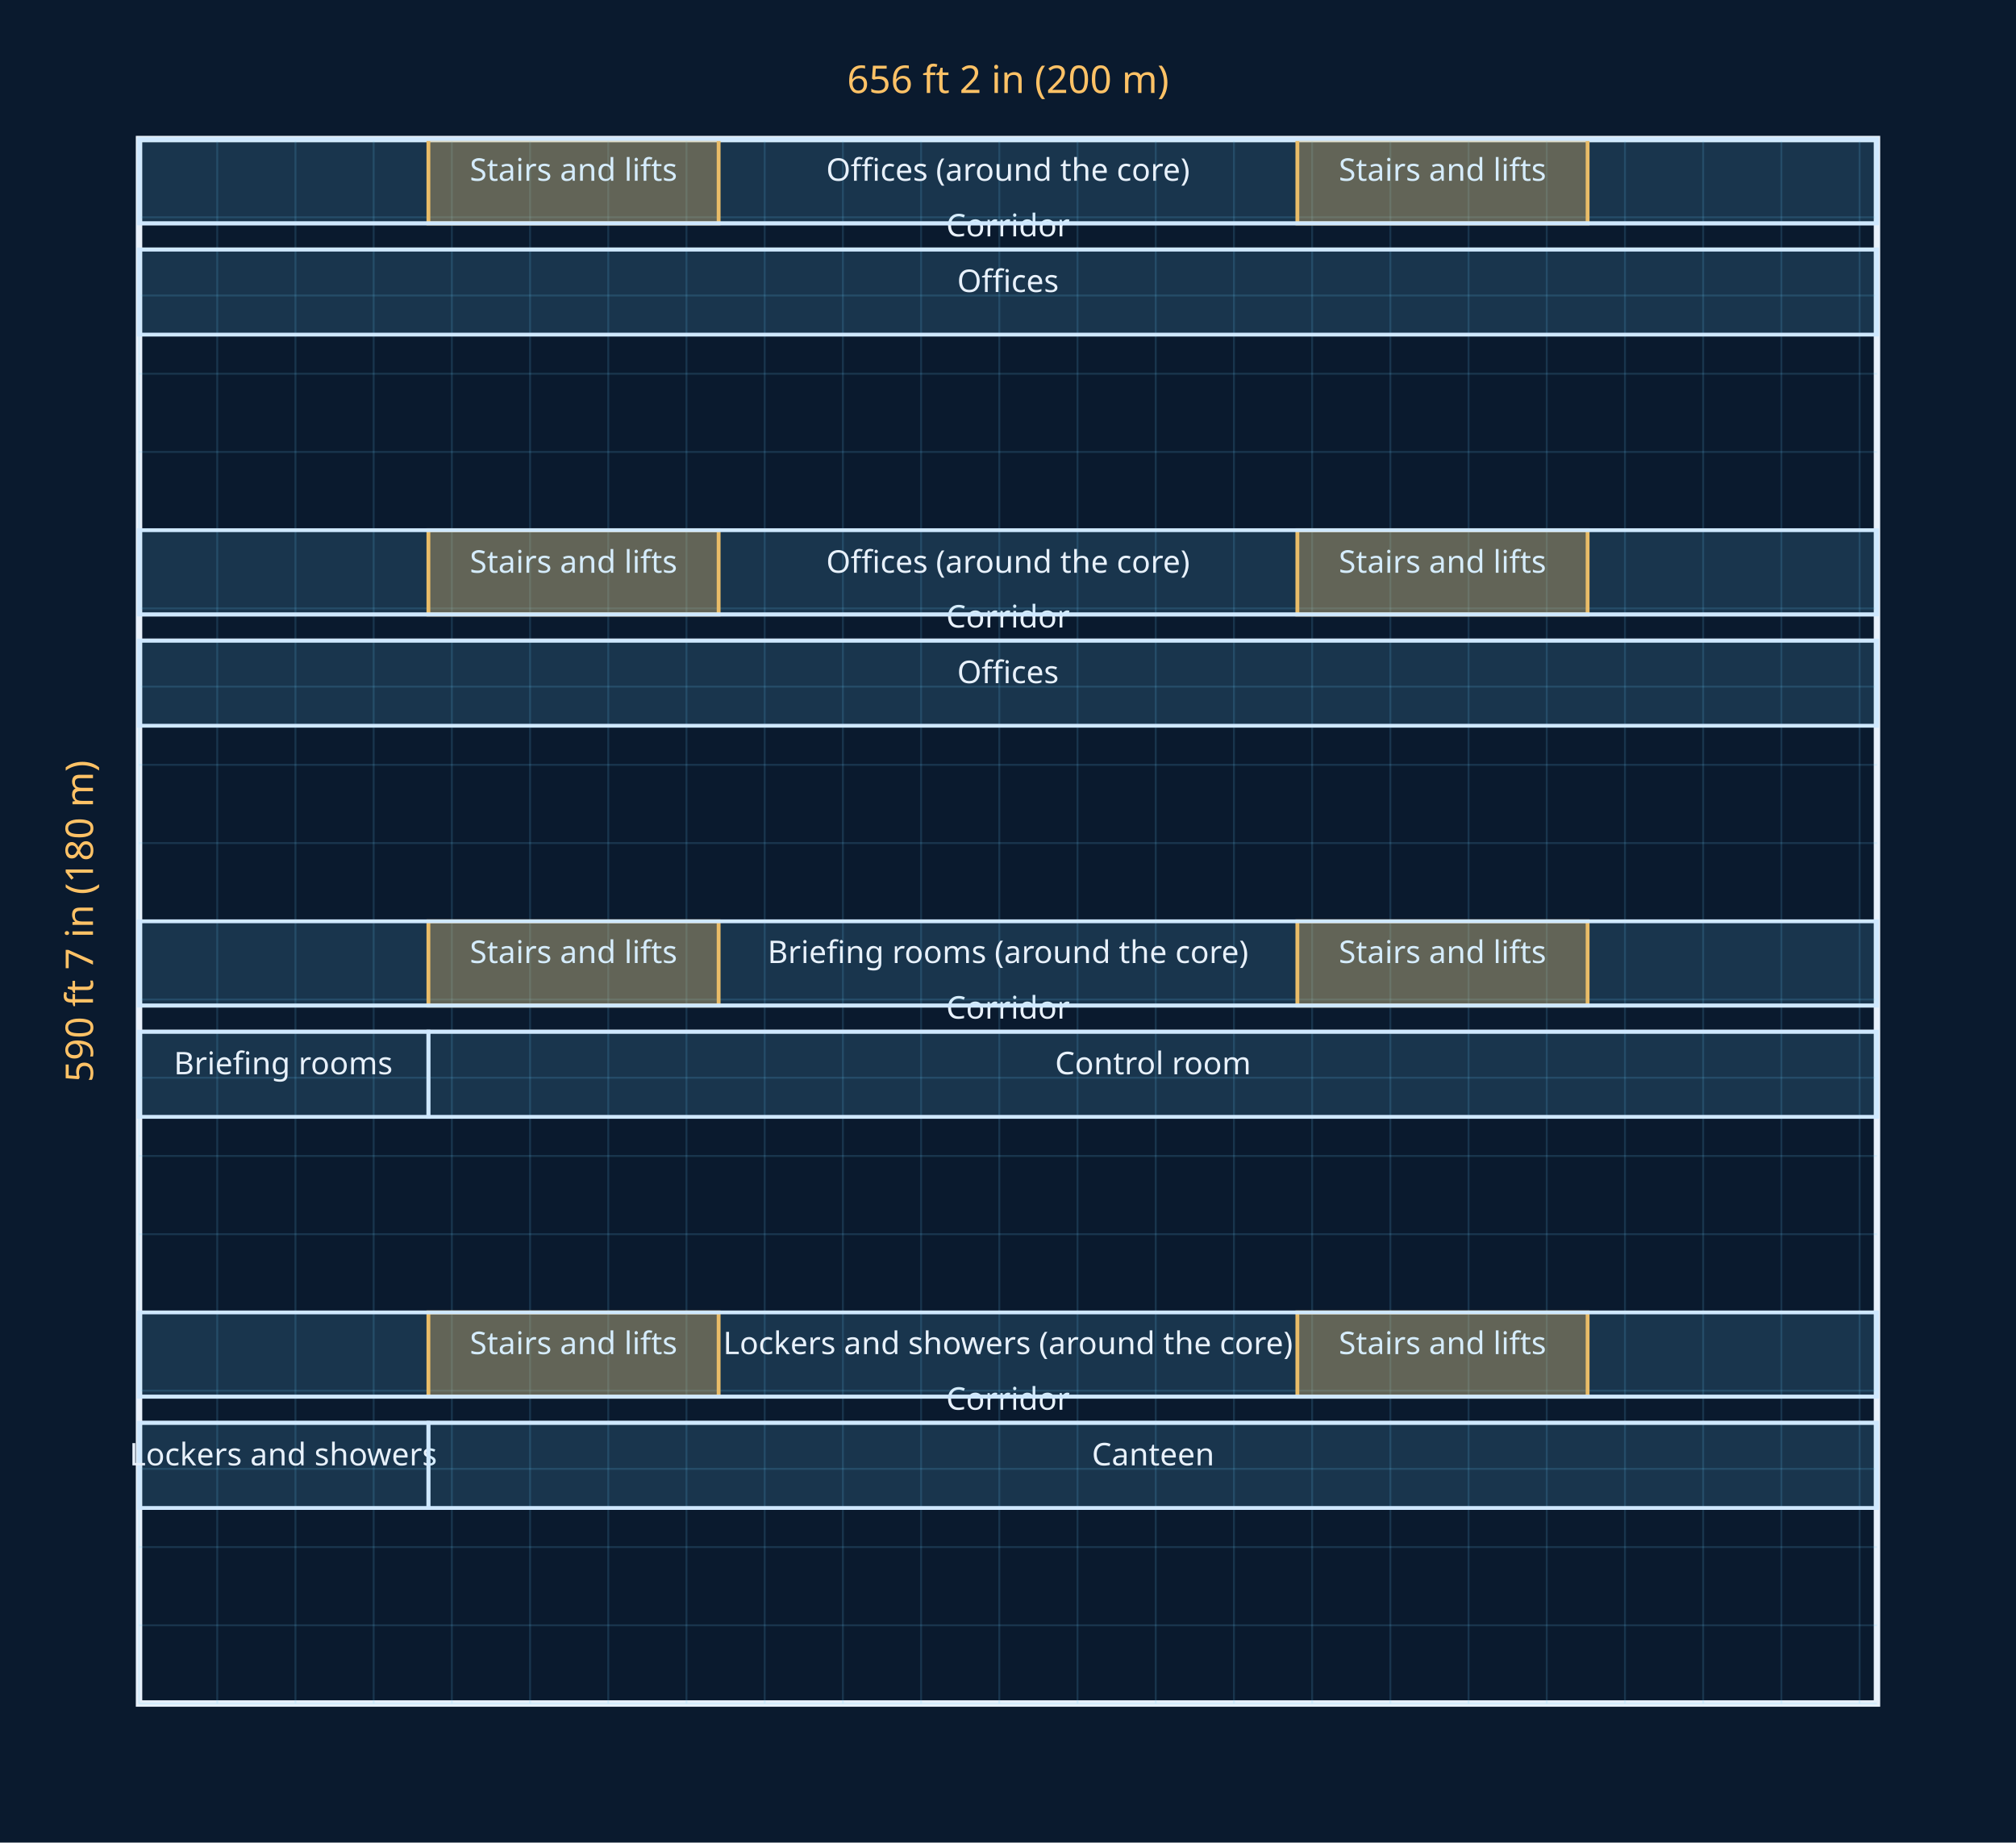
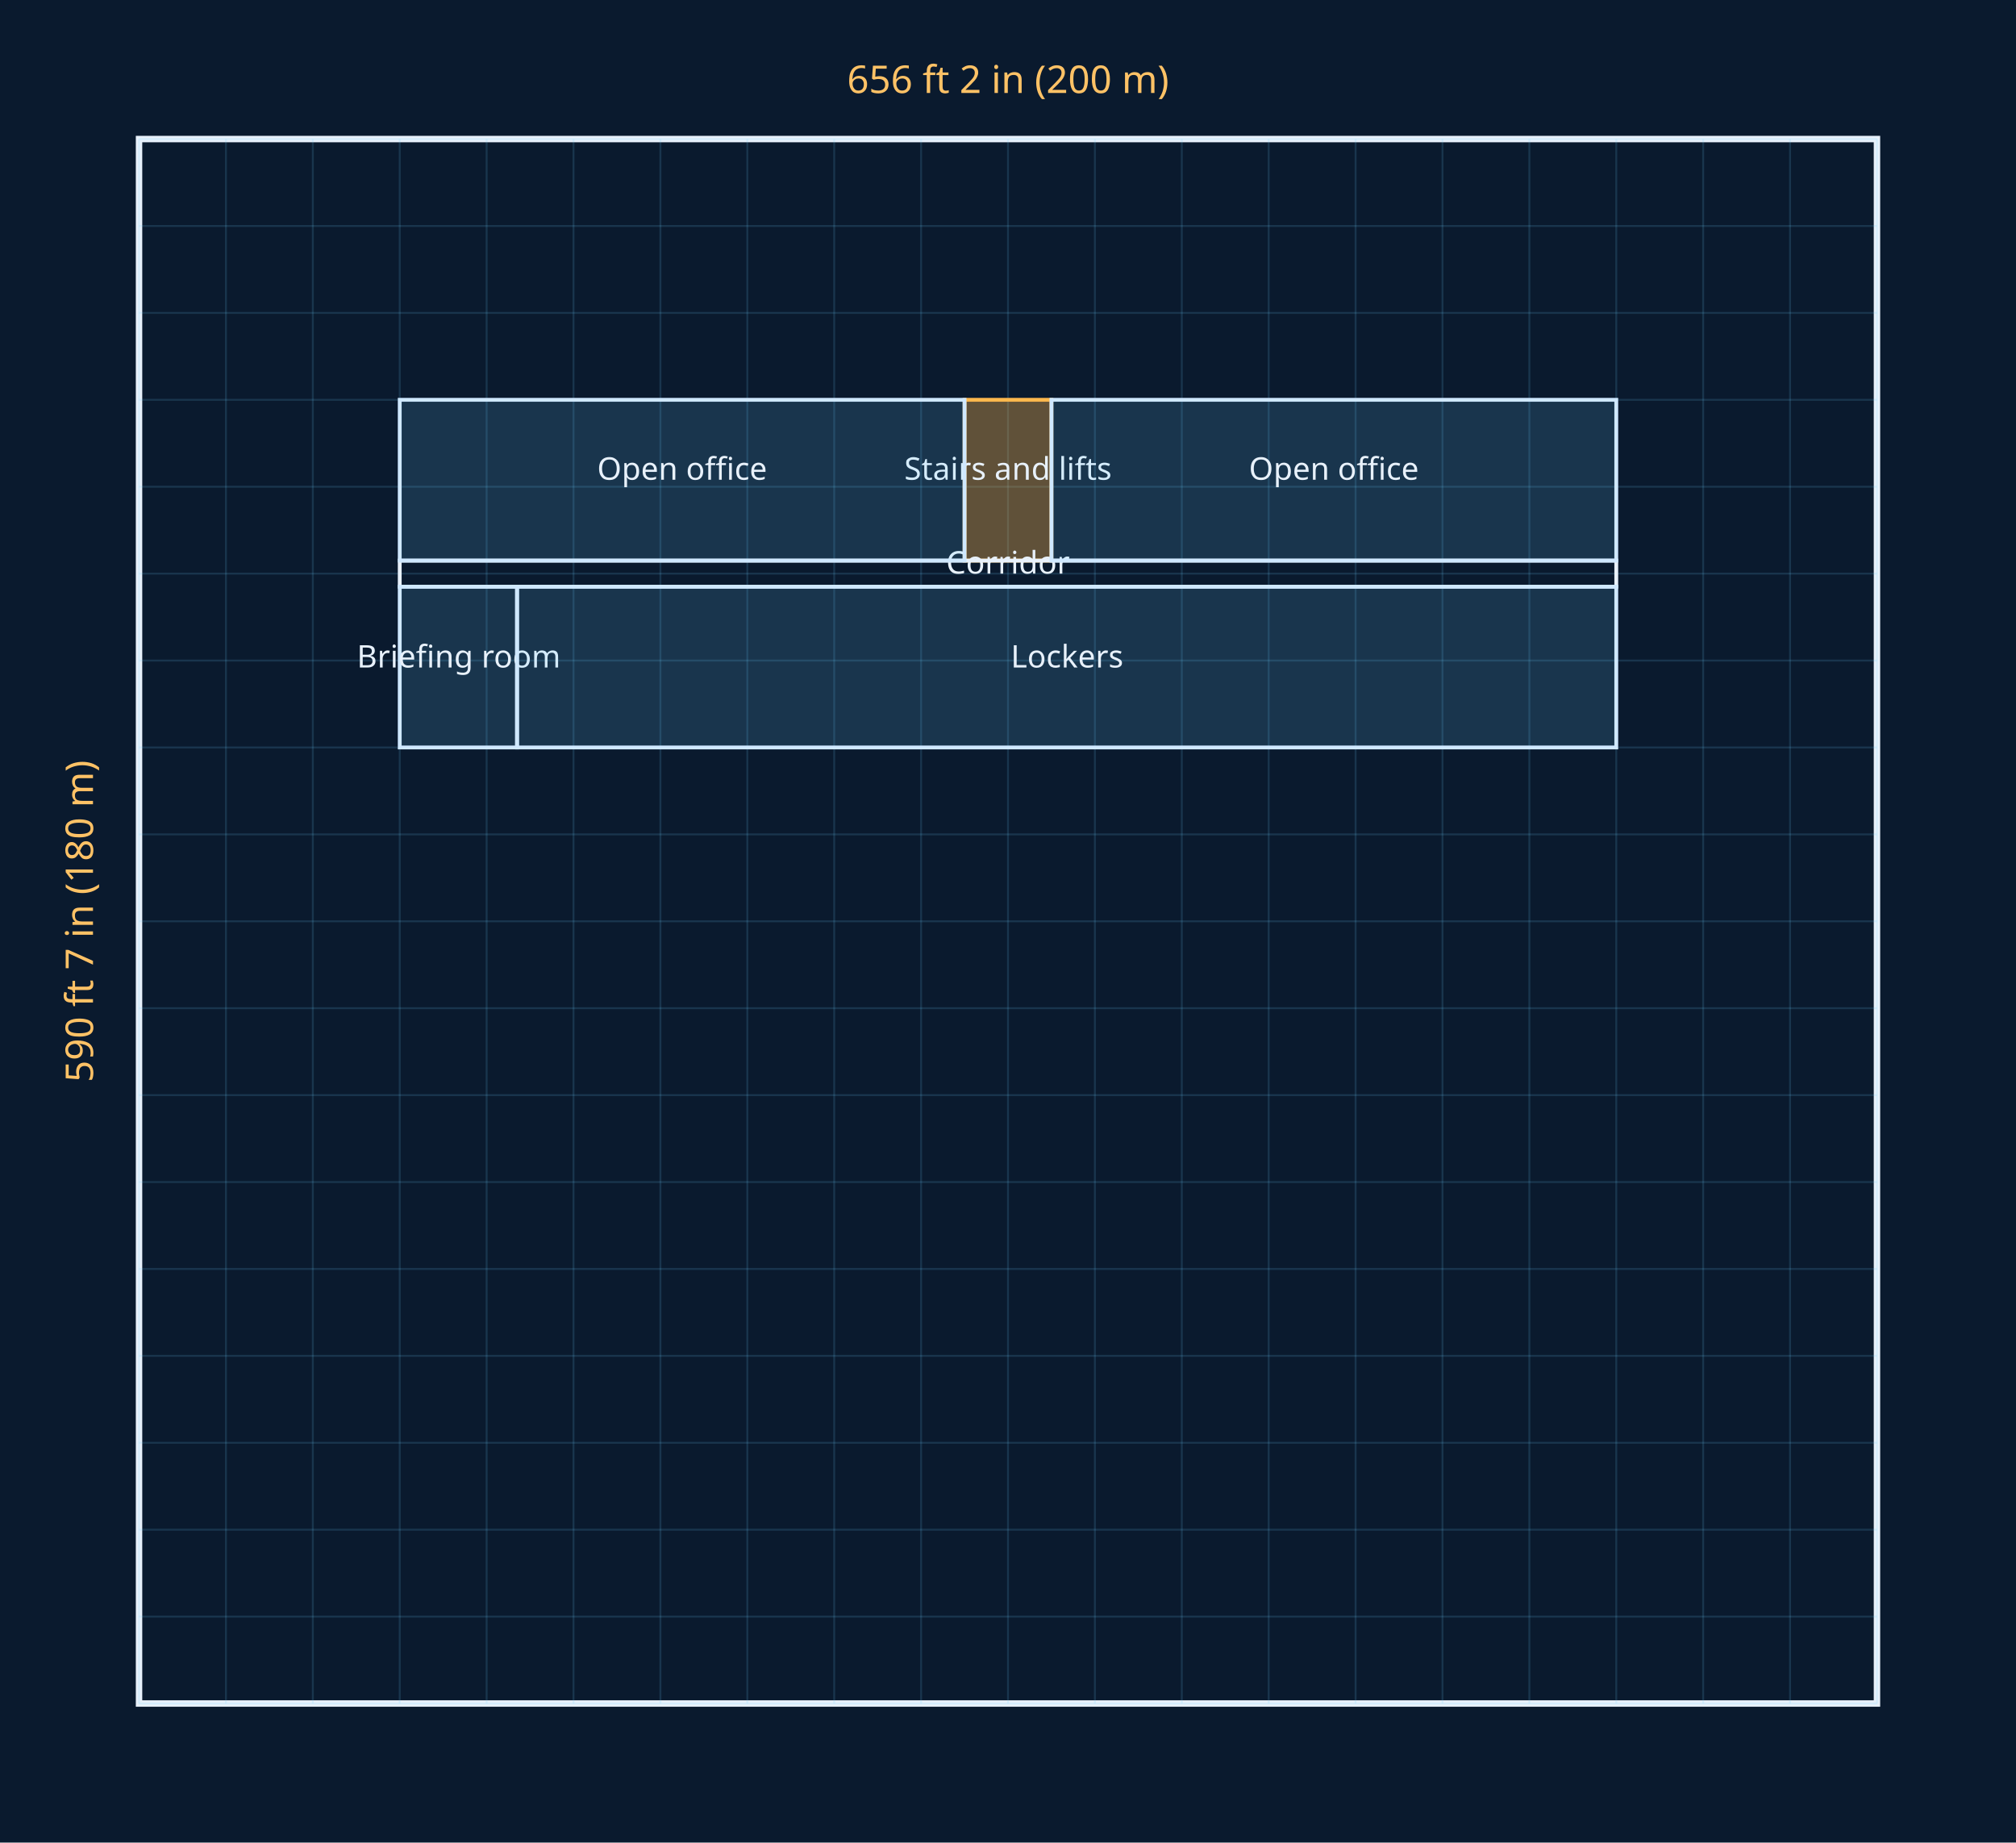
<svg xmlns="http://www.w3.org/2000/svg" viewBox="-16.0 -16.0 232.0 212.0" font-family="Segoe UI, sans-serif">
  <rect x="-16.0" y="-16.0" width="232.0" height="212.0" fill="#0a1a2e" />
  <rect x="0" y="0" width="200.0" height="180.0" fill="none" stroke="#e8f1fb" stroke-width="0.74" />
  <line x1="0.0" y1="0" x2="0.0" y2="180.0" stroke="#6fd0ff" stroke-opacity=".15" stroke-width="0.22" />
-   <line x1="9.0" y1="0" x2="9.0" y2="180.0" stroke="#6fd0ff" stroke-opacity=".15" stroke-width="0.22" />
-   <line x1="18.0" y1="0" x2="18.0" y2="180.0" stroke="#6fd0ff" stroke-opacity=".15" stroke-width="0.22" />
-   <line x1="27.0" y1="0" x2="27.0" y2="180.0" stroke="#6fd0ff" stroke-opacity=".15" stroke-width="0.22" />
-   <line x1="36.0" y1="0" x2="36.0" y2="180.0" stroke="#6fd0ff" stroke-opacity=".15" stroke-width="0.22" />
-   <line x1="45.0" y1="0" x2="45.0" y2="180.0" stroke="#6fd0ff" stroke-opacity=".15" stroke-width="0.22" />
-   <line x1="54.0" y1="0" x2="54.0" y2="180.0" stroke="#6fd0ff" stroke-opacity=".15" stroke-width="0.22" />
-   <line x1="63.0" y1="0" x2="63.0" y2="180.0" stroke="#6fd0ff" stroke-opacity=".15" stroke-width="0.22" />
-   <line x1="72.0" y1="0" x2="72.0" y2="180.0" stroke="#6fd0ff" stroke-opacity=".15" stroke-width="0.22" />
-   <line x1="81.0" y1="0" x2="81.0" y2="180.0" stroke="#6fd0ff" stroke-opacity=".15" stroke-width="0.22" />
+   <line x1="10.0" y1="0" x2="10.0" y2="180.0" stroke="#6fd0ff" stroke-opacity=".15" stroke-width="0.22" />
+   <line x1="20.0" y1="0" x2="20.0" y2="180.0" stroke="#6fd0ff" stroke-opacity=".15" stroke-width="0.22" />
+   <line x1="30.0" y1="0" x2="30.0" y2="180.0" stroke="#6fd0ff" stroke-opacity=".15" stroke-width="0.22" />
+   <line x1="40.0" y1="0" x2="40.0" y2="180.0" stroke="#6fd0ff" stroke-opacity=".15" stroke-width="0.22" />
+   <line x1="50.0" y1="0" x2="50.0" y2="180.0" stroke="#6fd0ff" stroke-opacity=".15" stroke-width="0.22" />
+   <line x1="60.0" y1="0" x2="60.0" y2="180.0" stroke="#6fd0ff" stroke-opacity=".15" stroke-width="0.22" />
+   <line x1="70.0" y1="0" x2="70.0" y2="180.0" stroke="#6fd0ff" stroke-opacity=".15" stroke-width="0.22" />
+   <line x1="80.0" y1="0" x2="80.0" y2="180.0" stroke="#6fd0ff" stroke-opacity=".15" stroke-width="0.22" />
  <line x1="90.0" y1="0" x2="90.0" y2="180.0" stroke="#6fd0ff" stroke-opacity=".15" stroke-width="0.22" />
-   <line x1="99.0" y1="0" x2="99.0" y2="180.0" stroke="#6fd0ff" stroke-opacity=".15" stroke-width="0.22" />
-   <line x1="108.0" y1="0" x2="108.0" y2="180.0" stroke="#6fd0ff" stroke-opacity=".15" stroke-width="0.22" />
-   <line x1="117.0" y1="0" x2="117.0" y2="180.0" stroke="#6fd0ff" stroke-opacity=".15" stroke-width="0.22" />
-   <line x1="126.0" y1="0" x2="126.0" y2="180.0" stroke="#6fd0ff" stroke-opacity=".15" stroke-width="0.22" />
-   <line x1="135.0" y1="0" x2="135.0" y2="180.0" stroke="#6fd0ff" stroke-opacity=".15" stroke-width="0.22" />
-   <line x1="144.0" y1="0" x2="144.0" y2="180.0" stroke="#6fd0ff" stroke-opacity=".15" stroke-width="0.22" />
-   <line x1="153.0" y1="0" x2="153.0" y2="180.0" stroke="#6fd0ff" stroke-opacity=".15" stroke-width="0.22" />
-   <line x1="162.0" y1="0" x2="162.0" y2="180.0" stroke="#6fd0ff" stroke-opacity=".15" stroke-width="0.22" />
-   <line x1="171.0" y1="0" x2="171.0" y2="180.0" stroke="#6fd0ff" stroke-opacity=".15" stroke-width="0.22" />
+   <line x1="100.0" y1="0" x2="100.0" y2="180.0" stroke="#6fd0ff" stroke-opacity=".15" stroke-width="0.22" />
+   <line x1="110.0" y1="0" x2="110.0" y2="180.0" stroke="#6fd0ff" stroke-opacity=".15" stroke-width="0.22" />
+   <line x1="120.0" y1="0" x2="120.0" y2="180.0" stroke="#6fd0ff" stroke-opacity=".15" stroke-width="0.22" />
+   <line x1="130.0" y1="0" x2="130.0" y2="180.0" stroke="#6fd0ff" stroke-opacity=".15" stroke-width="0.22" />
+   <line x1="140.0" y1="0" x2="140.0" y2="180.0" stroke="#6fd0ff" stroke-opacity=".15" stroke-width="0.22" />
+   <line x1="150.0" y1="0" x2="150.0" y2="180.0" stroke="#6fd0ff" stroke-opacity=".15" stroke-width="0.22" />
+   <line x1="160.0" y1="0" x2="160.0" y2="180.0" stroke="#6fd0ff" stroke-opacity=".15" stroke-width="0.22" />
+   <line x1="170.0" y1="0" x2="170.0" y2="180.0" stroke="#6fd0ff" stroke-opacity=".15" stroke-width="0.22" />
  <line x1="180.0" y1="0" x2="180.0" y2="180.0" stroke="#6fd0ff" stroke-opacity=".15" stroke-width="0.22" />
-   <line x1="189.0" y1="0" x2="189.0" y2="180.0" stroke="#6fd0ff" stroke-opacity=".15" stroke-width="0.22" />
-   <line x1="198.0" y1="0" x2="198.0" y2="180.0" stroke="#6fd0ff" stroke-opacity=".15" stroke-width="0.22" />
+   <line x1="190.0" y1="0" x2="190.0" y2="180.0" stroke="#6fd0ff" stroke-opacity=".15" stroke-width="0.22" />
+   <line x1="200.0" y1="0" x2="200.0" y2="180.0" stroke="#6fd0ff" stroke-opacity=".15" stroke-width="0.22" />
  <line x1="0" y1="0.0" x2="200.0" y2="0.0" stroke="#6fd0ff" stroke-opacity=".15" stroke-width="0.22" />
-   <line x1="0" y1="9.0" x2="200.0" y2="9.0" stroke="#6fd0ff" stroke-opacity=".15" stroke-width="0.22" />
-   <line x1="0" y1="18.0" x2="200.0" y2="18.0" stroke="#6fd0ff" stroke-opacity=".15" stroke-width="0.22" />
-   <line x1="0" y1="27.0" x2="200.0" y2="27.0" stroke="#6fd0ff" stroke-opacity=".15" stroke-width="0.22" />
-   <line x1="0" y1="36.0" x2="200.0" y2="36.0" stroke="#6fd0ff" stroke-opacity=".15" stroke-width="0.22" />
-   <line x1="0" y1="45.0" x2="200.0" y2="45.0" stroke="#6fd0ff" stroke-opacity=".15" stroke-width="0.22" />
-   <line x1="0" y1="54.0" x2="200.0" y2="54.0" stroke="#6fd0ff" stroke-opacity=".15" stroke-width="0.22" />
-   <line x1="0" y1="63.0" x2="200.0" y2="63.0" stroke="#6fd0ff" stroke-opacity=".15" stroke-width="0.22" />
-   <line x1="0" y1="72.0" x2="200.0" y2="72.0" stroke="#6fd0ff" stroke-opacity=".15" stroke-width="0.22" />
-   <line x1="0" y1="81.0" x2="200.0" y2="81.0" stroke="#6fd0ff" stroke-opacity=".15" stroke-width="0.22" />
+   <line x1="0" y1="10.0" x2="200.0" y2="10.0" stroke="#6fd0ff" stroke-opacity=".15" stroke-width="0.22" />
+   <line x1="0" y1="20.0" x2="200.0" y2="20.0" stroke="#6fd0ff" stroke-opacity=".15" stroke-width="0.22" />
+   <line x1="0" y1="30.0" x2="200.0" y2="30.0" stroke="#6fd0ff" stroke-opacity=".15" stroke-width="0.22" />
+   <line x1="0" y1="40.0" x2="200.0" y2="40.0" stroke="#6fd0ff" stroke-opacity=".15" stroke-width="0.22" />
+   <line x1="0" y1="50.0" x2="200.0" y2="50.0" stroke="#6fd0ff" stroke-opacity=".15" stroke-width="0.22" />
+   <line x1="0" y1="60.0" x2="200.0" y2="60.0" stroke="#6fd0ff" stroke-opacity=".15" stroke-width="0.22" />
+   <line x1="0" y1="70.0" x2="200.0" y2="70.0" stroke="#6fd0ff" stroke-opacity=".15" stroke-width="0.22" />
+   <line x1="0" y1="80.0" x2="200.0" y2="80.0" stroke="#6fd0ff" stroke-opacity=".15" stroke-width="0.22" />
  <line x1="0" y1="90.0" x2="200.0" y2="90.0" stroke="#6fd0ff" stroke-opacity=".15" stroke-width="0.22" />
-   <line x1="0" y1="99.0" x2="200.0" y2="99.0" stroke="#6fd0ff" stroke-opacity=".15" stroke-width="0.22" />
-   <line x1="0" y1="108.0" x2="200.0" y2="108.0" stroke="#6fd0ff" stroke-opacity=".15" stroke-width="0.22" />
-   <line x1="0" y1="117.0" x2="200.0" y2="117.0" stroke="#6fd0ff" stroke-opacity=".15" stroke-width="0.22" />
-   <line x1="0" y1="126.0" x2="200.0" y2="126.0" stroke="#6fd0ff" stroke-opacity=".15" stroke-width="0.22" />
-   <line x1="0" y1="135.0" x2="200.0" y2="135.0" stroke="#6fd0ff" stroke-opacity=".15" stroke-width="0.22" />
-   <line x1="0" y1="144.0" x2="200.0" y2="144.0" stroke="#6fd0ff" stroke-opacity=".15" stroke-width="0.22" />
-   <line x1="0" y1="153.0" x2="200.0" y2="153.0" stroke="#6fd0ff" stroke-opacity=".15" stroke-width="0.22" />
-   <line x1="0" y1="162.0" x2="200.0" y2="162.0" stroke="#6fd0ff" stroke-opacity=".15" stroke-width="0.22" />
-   <line x1="0" y1="171.0" x2="200.0" y2="171.0" stroke="#6fd0ff" stroke-opacity=".15" stroke-width="0.22" />
+   <line x1="0" y1="100.0" x2="200.0" y2="100.0" stroke="#6fd0ff" stroke-opacity=".15" stroke-width="0.22" />
+   <line x1="0" y1="110.0" x2="200.0" y2="110.0" stroke="#6fd0ff" stroke-opacity=".15" stroke-width="0.22" />
+   <line x1="0" y1="120.0" x2="200.0" y2="120.0" stroke="#6fd0ff" stroke-opacity=".15" stroke-width="0.22" />
+   <line x1="0" y1="130.0" x2="200.0" y2="130.0" stroke="#6fd0ff" stroke-opacity=".15" stroke-width="0.22" />
+   <line x1="0" y1="140.0" x2="200.0" y2="140.0" stroke="#6fd0ff" stroke-opacity=".15" stroke-width="0.22" />
+   <line x1="0" y1="150.0" x2="200.0" y2="150.0" stroke="#6fd0ff" stroke-opacity=".15" stroke-width="0.22" />
+   <line x1="0" y1="160.0" x2="200.0" y2="160.0" stroke="#6fd0ff" stroke-opacity=".15" stroke-width="0.22" />
+   <line x1="0" y1="170.0" x2="200.0" y2="170.0" stroke="#6fd0ff" stroke-opacity=".15" stroke-width="0.22" />
  <line x1="0" y1="180.0" x2="200.0" y2="180.0" stroke="#6fd0ff" stroke-opacity=".15" stroke-width="0.22" />
-   <polygon points="33.3,0.0 66.7,0.0 66.7,9.7 33.3,9.7" fill="rgba(255,184,77,.35)" stroke="#ffb84d" stroke-width="0.44" />
-   <text x="50.0" y="4.8" font-size="3.6" fill="#e8f1fb" text-anchor="middle">Stairs and lifts</text>
-   <polygon points="133.3,0.0 166.7,0.0 166.7,9.7 133.3,9.7" fill="rgba(255,184,77,.35)" stroke="#ffb84d" stroke-width="0.44" />
-   <text x="150.0" y="4.8" font-size="3.6" fill="#e8f1fb" text-anchor="middle">Stairs and lifts</text>
-   <polygon points="33.3,45.0 66.7,45.0 66.7,54.7 33.3,54.7" fill="rgba(255,184,77,.35)" stroke="#ffb84d" stroke-width="0.44" />
-   <text x="50.0" y="49.9" font-size="3.6" fill="#e8f1fb" text-anchor="middle">Stairs and lifts</text>
-   <polygon points="133.3,45.0 166.7,45.0 166.7,54.7 133.3,54.7" fill="rgba(255,184,77,.35)" stroke="#ffb84d" stroke-width="0.44" />
-   <text x="150.0" y="49.9" font-size="3.6" fill="#e8f1fb" text-anchor="middle">Stairs and lifts</text>
-   <polygon points="33.3,90.0 66.7,90.0 66.7,99.7 33.3,99.7" fill="rgba(255,184,77,.35)" stroke="#ffb84d" stroke-width="0.44" />
-   <text x="50.0" y="94.8" font-size="3.6" fill="#e8f1fb" text-anchor="middle">Stairs and lifts</text>
-   <polygon points="133.3,90.0 166.7,90.0 166.7,99.7 133.3,99.7" fill="rgba(255,184,77,.35)" stroke="#ffb84d" stroke-width="0.44" />
-   <text x="150.0" y="94.8" font-size="3.6" fill="#e8f1fb" text-anchor="middle">Stairs and lifts</text>
-   <polygon points="33.3,135.0 66.7,135.0 66.7,144.7 33.3,144.7" fill="rgba(255,184,77,.35)" stroke="#ffb84d" stroke-width="0.44" />
-   <text x="50.0" y="139.8" font-size="3.6" fill="#e8f1fb" text-anchor="middle">Stairs and lifts</text>
-   <polygon points="133.3,135.0 166.7,135.0 166.7,144.7 133.3,144.7" fill="rgba(255,184,77,.35)" stroke="#ffb84d" stroke-width="0.44" />
-   <text x="150.0" y="139.8" font-size="3.6" fill="#e8f1fb" text-anchor="middle">Stairs and lifts</text>
-   <polygon points="0.0,9.7 200.0,9.7 200.0,12.7 0.0,12.7" fill="none" stroke="#e8f1fb" stroke-width="0.44" />
-   <text x="100.0" y="11.2" font-size="3.6" fill="#e8f1fb" text-anchor="middle">Corridor</text>
-   <polygon points="0.0,54.7 200.0,54.7 200.0,57.7 0.0,57.7" fill="none" stroke="#e8f1fb" stroke-width="0.44" />
-   <text x="100.0" y="56.2" font-size="3.6" fill="#e8f1fb" text-anchor="middle">Corridor</text>
-   <polygon points="0.0,99.7 200.0,99.7 200.0,102.7 0.0,102.7" fill="none" stroke="#e8f1fb" stroke-width="0.44" />
-   <text x="100.0" y="101.2" font-size="3.6" fill="#e8f1fb" text-anchor="middle">Corridor</text>
-   <polygon points="0.0,144.7 200.0,144.7 200.0,147.7 0.0,147.7" fill="none" stroke="#e8f1fb" stroke-width="0.44" />
-   <text x="100.0" y="146.2" font-size="3.6" fill="#e8f1fb" text-anchor="middle">Corridor</text>
-   <polygon points="0.0,0.0 200.0,0.0 200.0,9.7 0.0,9.7" fill="rgba(111,208,255,.15)" stroke="#cfe8ff" stroke-width="0.44" />
-   <text x="100.0" y="4.8" font-size="3.6" fill="#e8f1fb" text-anchor="middle">Offices (around the core)</text>
-   <polygon points="0.0,12.7 200.0,12.7 200.0,22.5 0.0,22.5" fill="rgba(111,208,255,.15)" stroke="#cfe8ff" stroke-width="0.44" />
-   <text x="100.0" y="17.6" font-size="3.6" fill="#e8f1fb" text-anchor="middle">Offices</text>
-   <polygon points="0.0,45.0 200.0,45.0 200.0,54.7 0.0,54.7" fill="rgba(111,208,255,.15)" stroke="#cfe8ff" stroke-width="0.44" />
-   <text x="100.0" y="49.9" font-size="3.6" fill="#e8f1fb" text-anchor="middle">Offices (around the core)</text>
-   <polygon points="0.0,57.7 200.0,57.7 200.0,67.5 0.0,67.5" fill="rgba(111,208,255,.15)" stroke="#cfe8ff" stroke-width="0.44" />
-   <text x="100.0" y="62.6" font-size="3.6" fill="#e8f1fb" text-anchor="middle">Offices</text>
-   <polygon points="0.0,90.0 200.0,90.0 200.0,99.7 0.0,99.7" fill="rgba(111,208,255,.15)" stroke="#cfe8ff" stroke-width="0.44" />
-   <text x="100.0" y="94.8" font-size="3.6" fill="#e8f1fb" text-anchor="middle">Briefing rooms (around the core)</text>
-   <polygon points="0.0,102.7 33.3,102.7 33.3,112.5 0.0,112.5" fill="rgba(111,208,255,.15)" stroke="#cfe8ff" stroke-width="0.44" />
-   <text x="16.6" y="107.6" font-size="3.6" fill="#e8f1fb" text-anchor="middle">Briefing rooms</text>
-   <polygon points="33.3,102.7 200.0,102.7 200.0,112.5 33.3,112.5" fill="rgba(111,208,255,.15)" stroke="#cfe8ff" stroke-width="0.44" />
-   <text x="116.7" y="107.6" font-size="3.6" fill="#e8f1fb" text-anchor="middle">Control room</text>
-   <polygon points="0.0,135.0 200.0,135.0 200.0,144.7 0.0,144.7" fill="rgba(111,208,255,.15)" stroke="#cfe8ff" stroke-width="0.44" />
-   <text x="100.0" y="139.8" font-size="3.6" fill="#e8f1fb" text-anchor="middle">Lockers and showers (around the core)</text>
-   <polygon points="0.0,147.7 33.3,147.7 33.3,157.5 0.0,157.5" fill="rgba(111,208,255,.15)" stroke="#cfe8ff" stroke-width="0.44" />
-   <text x="16.6" y="152.6" font-size="3.6" fill="#e8f1fb" text-anchor="middle">Lockers and showers</text>
-   <polygon points="33.3,147.7 200.0,147.7 200.0,157.5 33.3,157.5" fill="rgba(111,208,255,.15)" stroke="#cfe8ff" stroke-width="0.44" />
-   <text x="116.7" y="152.6" font-size="3.6" fill="#e8f1fb" text-anchor="middle">Canteen</text>
+   <polygon points="95.0,30.0 105.0,30.0 105.0,48.5 95.0,48.5" fill="rgba(255,184,77,.35)" stroke="#ffb84d" stroke-width="0.44" />
+   <text x="100.0" y="39.2" font-size="3.6" fill="#e8f1fb" text-anchor="middle">Stairs and lifts</text>
+   <polygon points="30.0,48.5 170.0,48.5 170.0,51.5 30.0,51.5" fill="none" stroke="#e8f1fb" stroke-width="0.44" />
+   <text x="100.0" y="50.0" font-size="3.6" fill="#e8f1fb" text-anchor="middle">Corridor</text>
+   <polygon points="30.0,30.0 95.0,30.0 95.0,48.5 30.0,48.5" fill="rgba(111,208,255,.15)" stroke="#cfe8ff" stroke-width="0.44" />
+   <text x="62.5" y="39.2" font-size="3.6" fill="#e8f1fb" text-anchor="middle">Open office</text>
+   <polygon points="105.0,30.0 170.0,30.0 170.0,48.5 105.0,48.5" fill="rgba(111,208,255,.15)" stroke="#cfe8ff" stroke-width="0.44" />
+   <text x="137.5" y="39.2" font-size="3.6" fill="#e8f1fb" text-anchor="middle">Open office</text>
+   <polygon points="30.0,51.5 43.5,51.5 43.5,70.0 30.0,70.0" fill="rgba(111,208,255,.15)" stroke="#cfe8ff" stroke-width="0.44" />
+   <text x="36.8" y="60.8" font-size="3.6" fill="#e8f1fb" text-anchor="middle">Briefing room</text>
+   <polygon points="43.5,51.5 170.0,51.5 170.0,70.0 43.5,70.0" fill="rgba(111,208,255,.15)" stroke="#cfe8ff" stroke-width="0.44" />
+   <text x="106.8" y="60.8" font-size="3.6" fill="#e8f1fb" text-anchor="middle">Lockers</text>
  <text x="100.0" y="-5.3" font-size="4.4" fill="#ffc266" text-anchor="middle">656 ft 2 in (200 m)</text>
  <text x="-5.3" y="90.0" font-size="4.4" fill="#ffc266" text-anchor="middle" transform="rotate(-90 -5.3 90.0)">590 ft 7 in (180 m)</text>
</svg>
